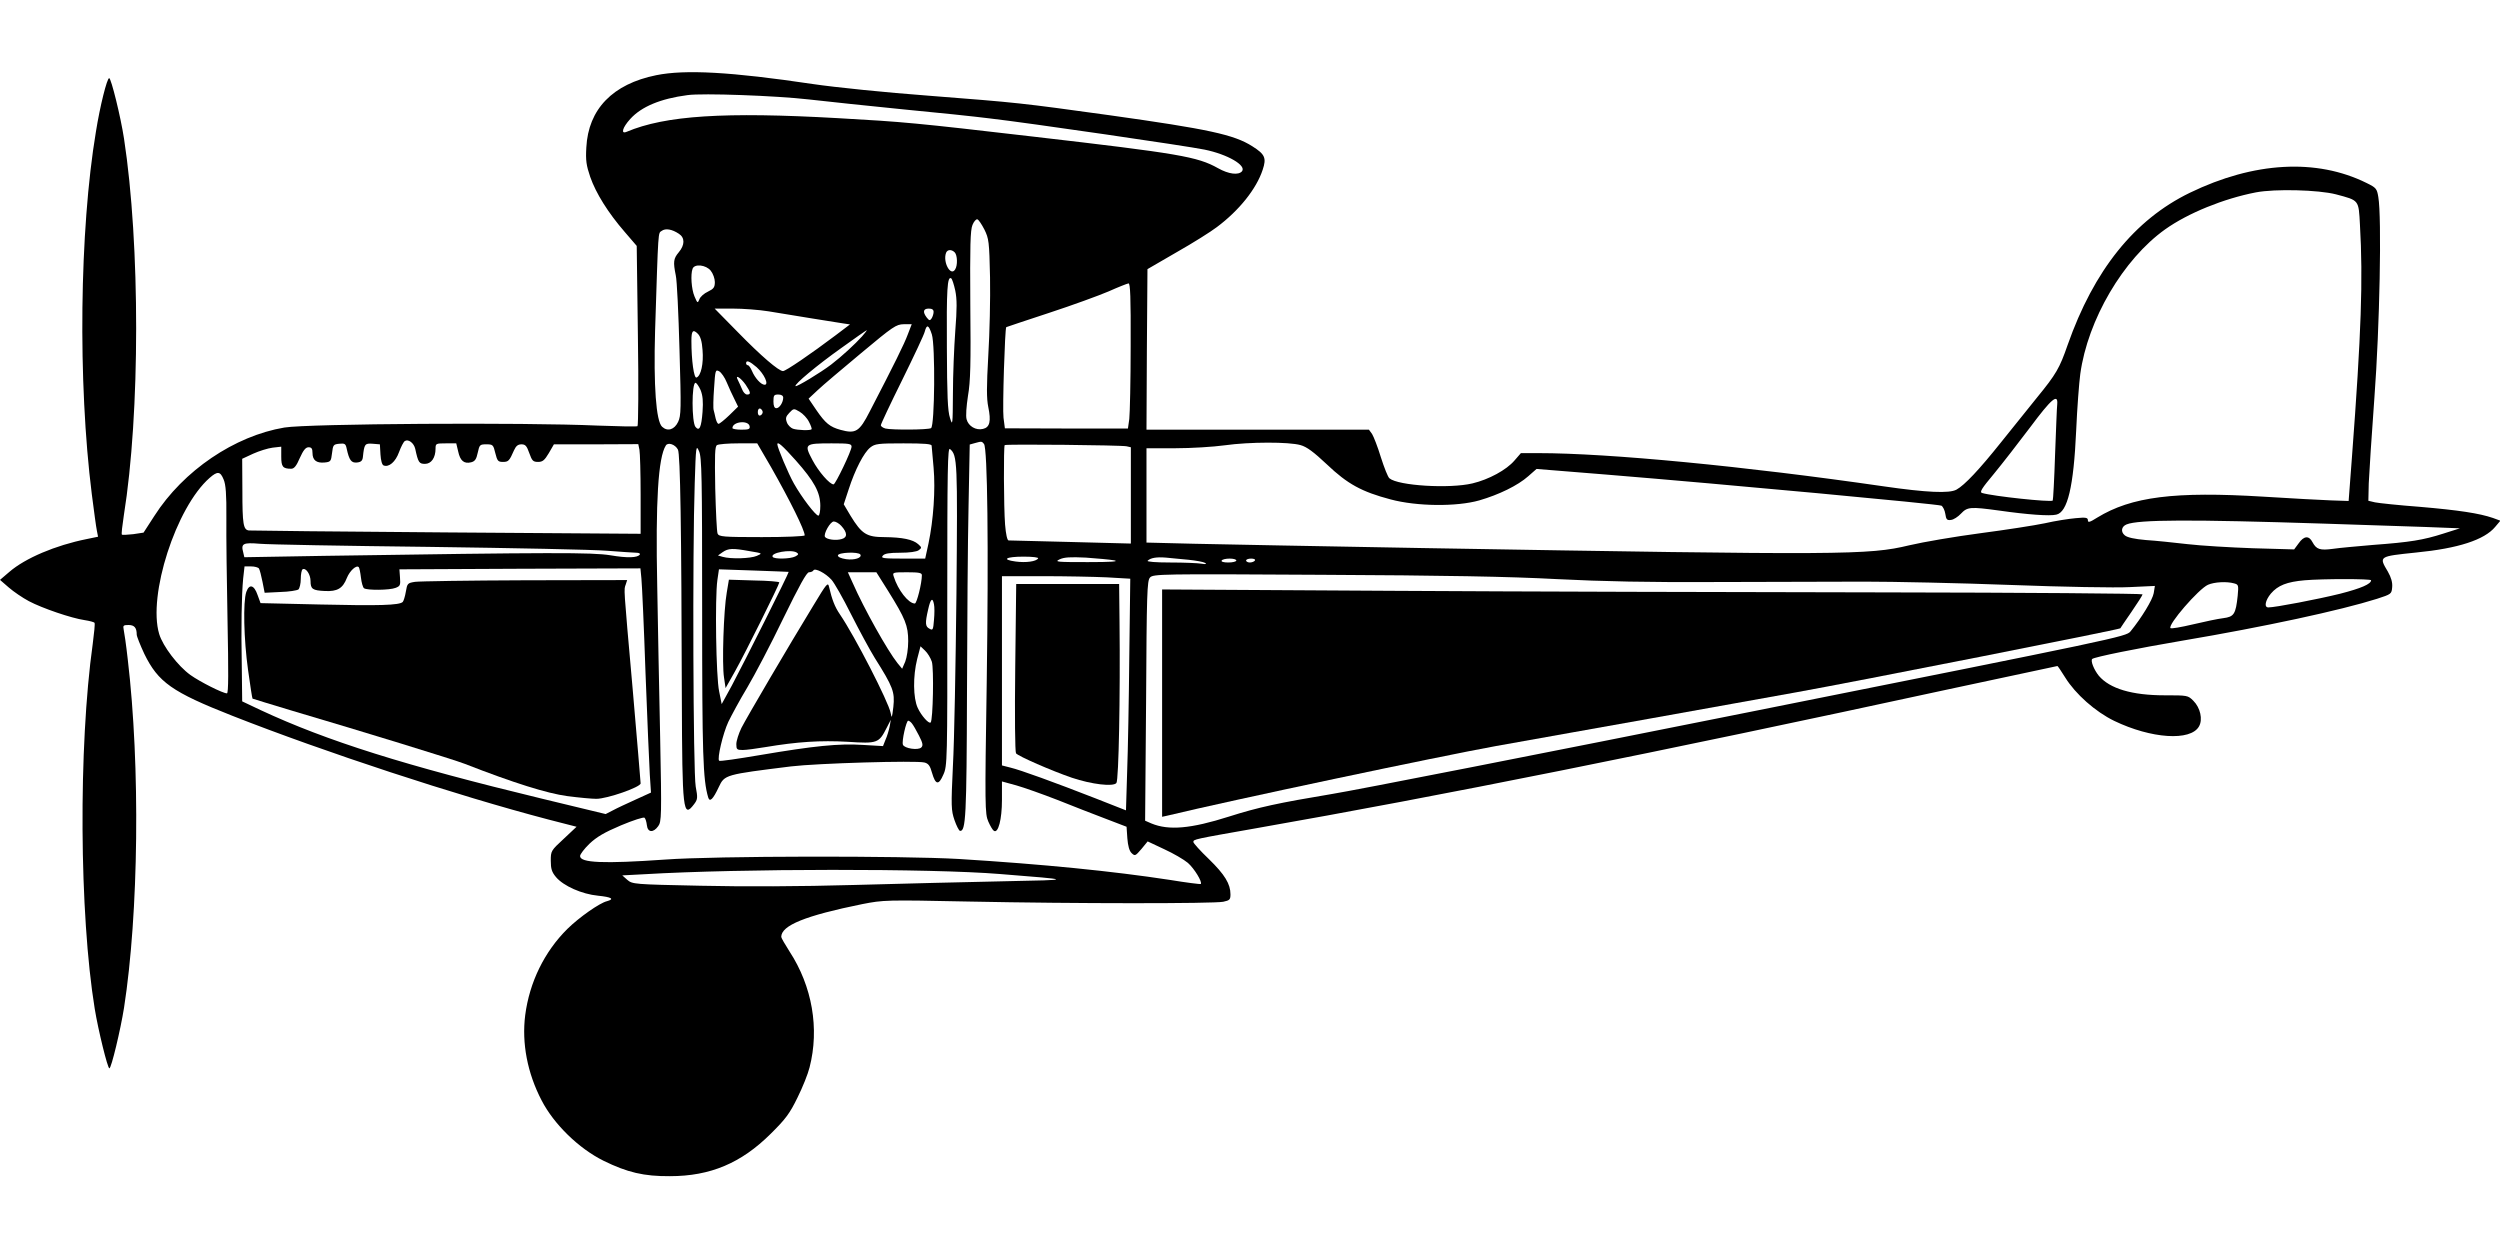
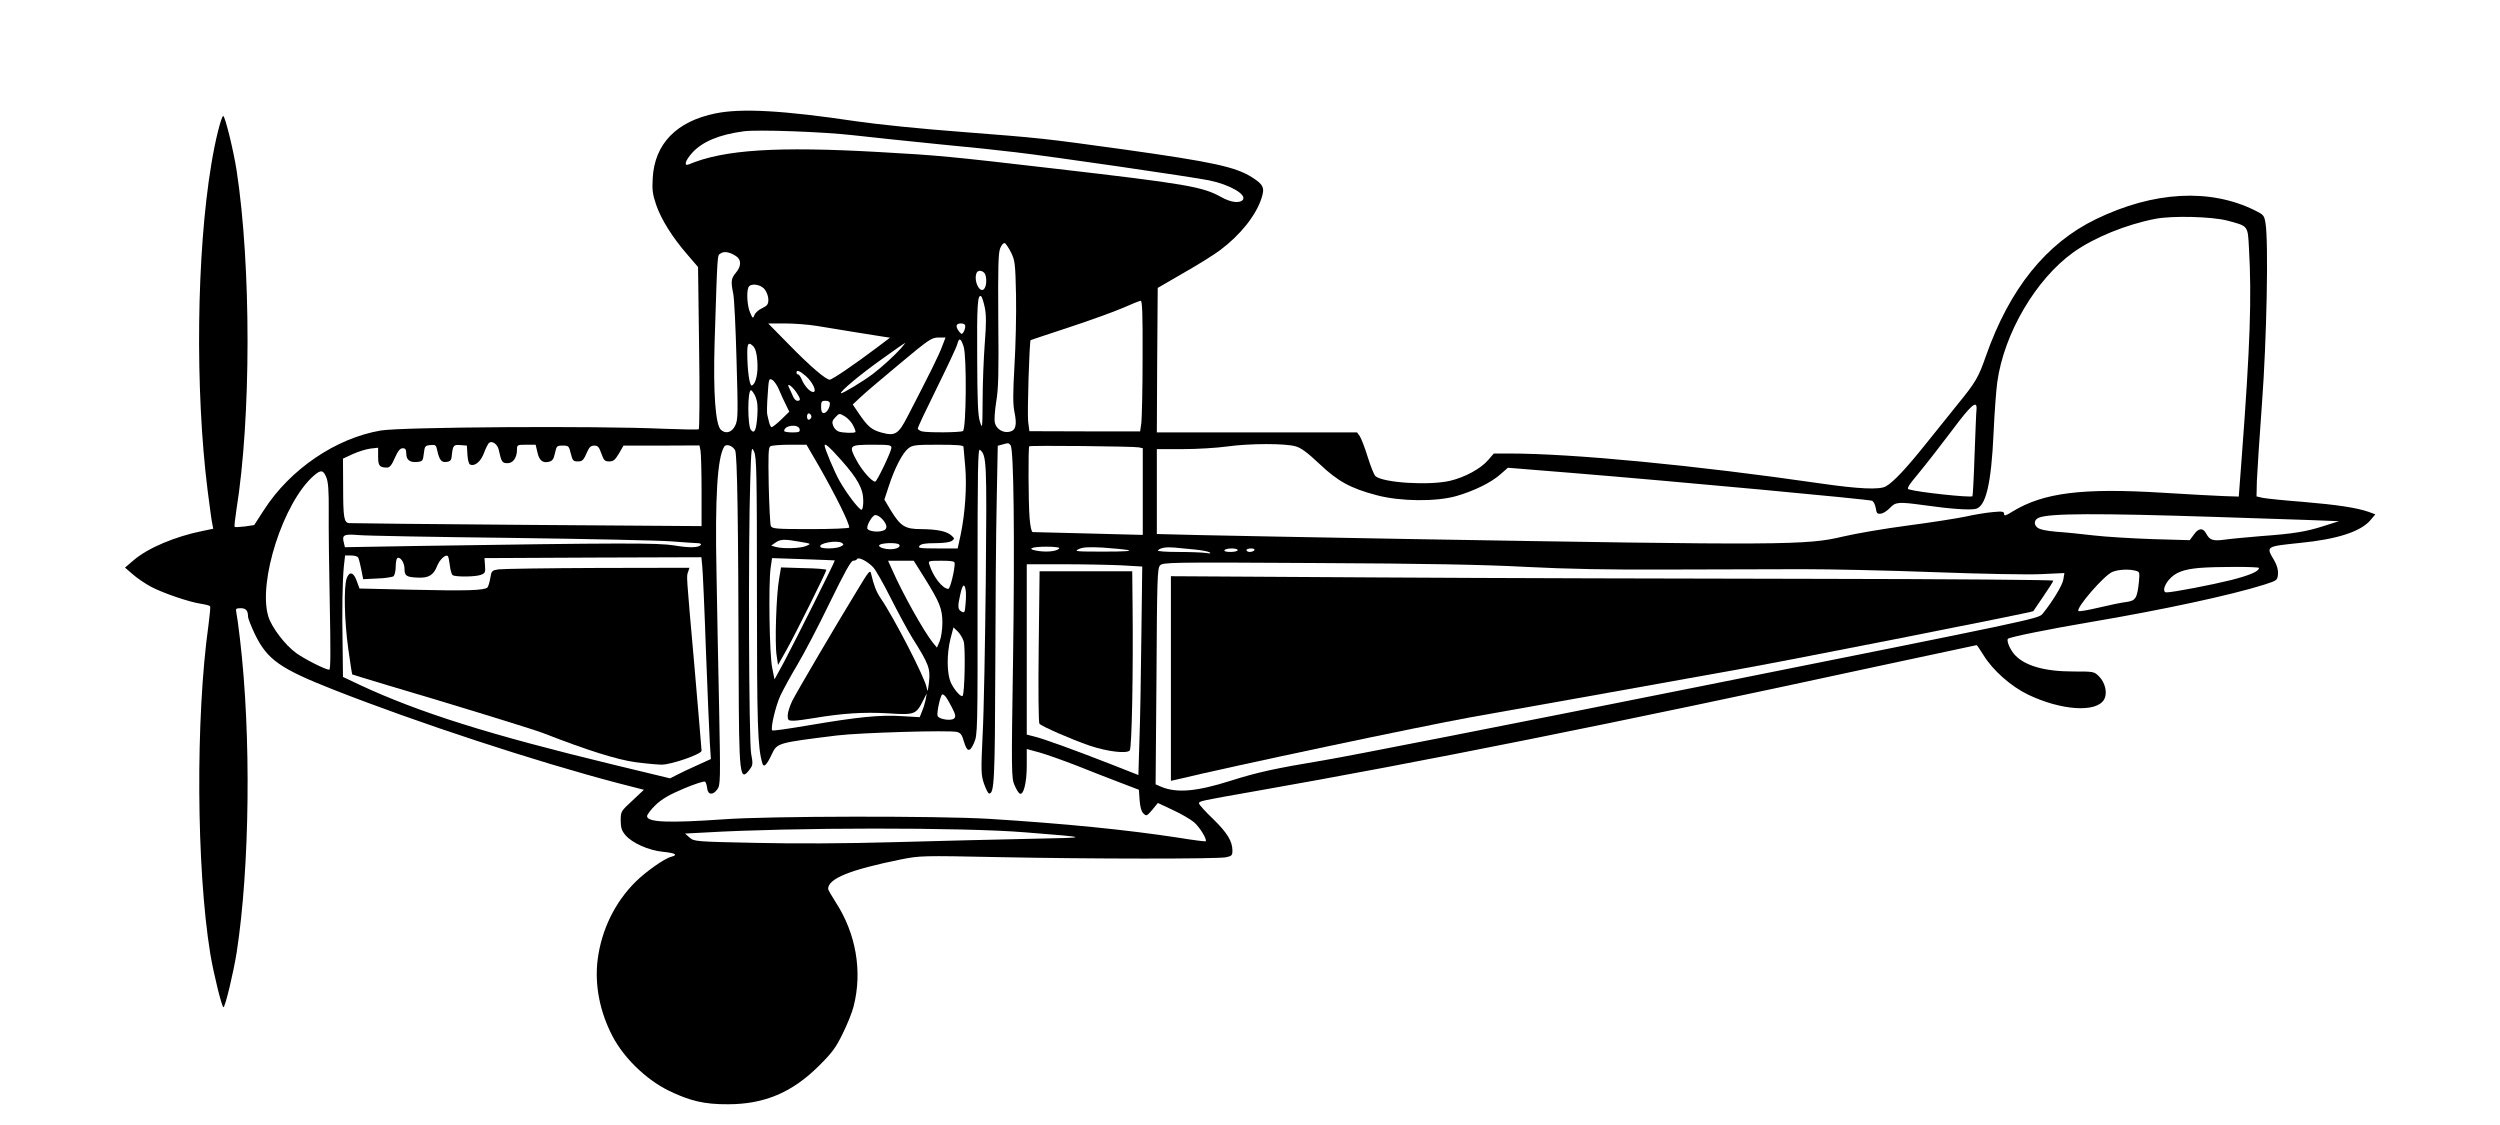
- <svg xmlns="http://www.w3.org/2000/svg" version="1.0" width="128pt" height="64pt" viewBox="0 0 1280 640" preserveAspectRatio="xMidYMid meet">
+ <svg xmlns="http://www.w3.org/2000/svg" version="1.0" width="200px" height="90" viewBox="0 -26 1280 640" preserveAspectRatio="xMidYMid meet">
  <g transform="translate(0,640) scale(0.1,-0.1)" fill="#000000" stroke="none">
    <path d="M3360 6015 c-223 -45 -348 -174 -358 -370 -4 -67 0 -92 20 -151 29 -83 91 -183 177 -282 l61 -71 6 -459 c4 -254 2 -462 -2 -464 -5 -3 -97 -1 -204 3 -377 17 -1482 10 -1604 -10 -255 -43 -517 -220 -666 -453 l-55 -85 -53 -8 c-30 -3 -56 -5 -58 -2 -3 2 2 46 10 98 84 523 84 1387 1 1929 -17 112 -66 310 -76 310 -11 0 -47 -143 -68 -275 -84 -503 -93 -1282 -21 -1855 11 -85 22 -169 26 -187 l6 -31 -58 -12 c-160 -32 -315 -98 -396 -168 l-48 -41 45 -39 c24 -21 71 -53 103 -70 68 -36 217 -87 285 -97 26 -4 49 -10 51 -14 3 -4 -2 -52 -9 -106 -74 -529 -69 -1384 10 -1870 18 -110 66 -305 75 -305 10 0 57 197 75 310 75 483 84 1236 19 1785 -8 72 -18 140 -21 153 -4 19 -1 22 25 22 30 0 42 -14 42 -49 0 -9 18 -54 39 -99 71 -145 141 -195 451 -317 473 -186 1145 -407 1618 -531 l144 -37 -66 -62 c-65 -60 -66 -62 -66 -112 0 -41 5 -58 27 -84 38 -45 132 -87 215 -95 69 -7 86 -17 46 -28 -38 -9 -143 -83 -203 -142 -117 -116 -194 -272 -216 -442 -18 -143 11 -296 84 -436 63 -122 190 -246 317 -309 122 -60 207 -80 340 -79 207 0 365 67 516 217 77 76 98 105 137 185 26 52 54 122 62 155 51 198 14 415 -103 594 -23 36 -42 69 -42 74 0 59 124 109 415 168 108 21 118 22 550 13 538 -11 1247 -11 1298 -1 33 7 37 11 37 38 0 53 -29 101 -110 180 -44 42 -80 82 -80 88 0 14 2 14 325 71 940 165 2028 383 3542 711 304 65 555 119 557 119 2 0 20 -27 40 -59 52 -84 154 -175 251 -222 189 -91 391 -105 434 -28 20 35 7 95 -29 131 -28 28 -30 28 -147 28 -167 0 -281 34 -337 100 -25 31 -43 76 -34 86 10 10 233 55 463 94 420 71 808 155 995 214 74 24 75 25 78 60 2 24 -5 49 -22 79 -47 79 -48 78 144 98 216 21 350 65 405 131 l27 32 -38 14 c-70 24 -176 40 -374 57 -107 8 -211 19 -230 23 l-34 8 2 89 c2 50 15 248 29 440 27 359 38 921 20 1026 -7 43 -11 48 -60 72 -256 127 -577 109 -905 -50 -284 -138 -491 -396 -626 -780 -41 -118 -58 -148 -157 -269 -39 -49 -122 -152 -184 -229 -111 -139 -186 -219 -228 -242 -36 -20 -152 -15 -373 17 -711 103 -1408 170 -1768 170 l-89 0 -33 -38 c-41 -48 -131 -97 -215 -117 -118 -28 -380 -12 -425 26 -8 6 -27 55 -44 108 -16 53 -37 106 -45 119 l-16 22 -570 0 -569 0 2 411 3 411 150 87 c83 47 175 105 205 128 114 85 203 196 235 294 20 60 12 79 -53 120 -94 60 -226 88 -731 159 -456 63 -463 64 -926 100 -216 16 -481 43 -595 60 -416 62 -652 75 -800 45z m780 -124 c96 -11 315 -34 485 -51 171 -16 369 -37 440 -46 200 -23 1016 -142 1102 -160 118 -24 216 -81 192 -111 -18 -21 -68 -15 -123 16 -105 59 -199 75 -941 161 -611 71 -666 76 -1004 95 -582 33 -884 14 -1083 -70 -31 -13 -21 22 19 66 57 63 155 104 293 122 77 11 454 -3 620 -22z m7820 -486 c120 -32 116 -27 123 -157 16 -279 7 -550 -41 -1188 l-17 -225 -90 3 c-49 2 -205 10 -345 19 -457 28 -677 0 -852 -107 -38 -24 -48 -27 -48 -14 0 14 -10 16 -62 11 -35 -3 -106 -14 -158 -26 -52 -11 -201 -34 -330 -51 -129 -17 -293 -45 -365 -62 -208 -50 -329 -51 -2495 -14 -509 9 -1034 19 -1167 22 l-243 6 0 242 0 241 148 0 c81 0 194 7 252 15 129 18 330 18 389 1 32 -9 67 -35 135 -99 105 -100 178 -140 326 -179 134 -36 338 -38 454 -5 100 29 197 76 251 124 l42 37 359 -29 c612 -50 1698 -151 1714 -159 8 -5 17 -23 20 -42 4 -29 9 -34 29 -31 13 1 36 16 51 32 33 35 48 36 195 16 147 -21 259 -29 293 -21 58 12 89 143 102 430 5 116 15 246 21 290 38 278 220 588 435 741 117 83 299 157 464 189 99 19 321 13 410 -10z m-6920 -180 c23 -47 25 -61 29 -245 2 -107 -2 -288 -9 -401 -9 -160 -9 -219 0 -263 15 -73 8 -104 -27 -112 -36 -9 -75 14 -84 49 -5 17 -1 67 7 120 13 74 15 166 12 467 -2 303 0 381 11 408 7 18 19 31 25 29 6 -1 22 -25 36 -52z m-1564 -22 c31 -20 31 -57 -1 -95 -27 -32 -29 -49 -15 -118 6 -25 14 -196 19 -380 9 -306 8 -338 -7 -370 -19 -40 -54 -51 -82 -25 -31 28 -44 211 -36 490 17 534 15 499 34 513 19 14 52 9 88 -15z m1412 -95 c14 -14 16 -67 2 -88 -23 -37 -64 39 -46 86 7 17 28 18 44 2z m-1249 -94 c12 -15 21 -41 21 -58 0 -27 -6 -35 -35 -49 -20 -9 -40 -27 -44 -39 -9 -22 -10 -21 -25 14 -16 37 -21 113 -10 142 10 27 69 20 93 -10z m1252 -102 c9 -44 9 -92 0 -207 -6 -82 -12 -226 -12 -320 -1 -163 -2 -168 -15 -125 -12 35 -15 116 -16 360 -2 299 2 367 22 355 5 -3 14 -31 21 -63z m898 -284 c0 -178 -4 -345 -7 -373 l-7 -49 -315 0 -315 1 -7 54 c-6 46 7 458 14 464 2 1 100 34 219 73 119 39 256 89 305 110 49 22 95 40 102 41 9 1 12 -69 11 -321z m-1854 178 c50 -8 149 -24 220 -36 72 -11 145 -23 163 -26 l34 -5 -74 -56 c-126 -95 -255 -183 -269 -183 -22 0 -112 77 -232 200 l-118 120 93 0 c51 0 134 -6 183 -14z m845 -3 c0 -10 -5 -25 -10 -33 -9 -13 -12 -12 -25 4 -22 29 -18 46 10 46 17 0 25 -5 25 -17z m-132 -115 c-18 -49 -69 -152 -195 -395 -53 -104 -72 -115 -149 -94 -55 15 -78 34 -124 101 l-40 59 46 43 c25 24 126 109 223 190 164 137 179 147 218 148 l41 0 -20 -52z m123 0 c18 -56 15 -468 -4 -480 -14 -9 -202 -10 -234 -2 -13 4 -23 11 -23 17 0 6 49 110 109 231 60 122 113 234 116 249 10 38 20 34 36 -15z m-1174 -80 c6 -69 -8 -133 -31 -141 -13 -5 -26 87 -26 188 0 52 8 61 33 36 13 -13 21 -38 24 -83z m817 70 c-35 -39 -104 -103 -159 -145 -54 -41 -176 -115 -182 -110 -8 8 110 107 237 197 69 50 127 90 129 90 1 0 -10 -15 -25 -32z m-540 -158 c39 -35 64 -90 41 -90 -19 0 -50 35 -65 71 -7 16 -16 29 -21 29 -5 0 -9 5 -9 10 0 18 18 11 54 -20z m-153 -78 c11 -26 28 -64 39 -85 l19 -39 -45 -44 c-25 -24 -50 -44 -55 -44 -5 0 -11 12 -15 28 -3 15 -8 34 -10 42 -3 8 -2 59 2 112 6 93 7 97 26 87 11 -6 29 -32 39 -57z m97 -12 c26 -39 28 -50 7 -50 -9 0 -20 12 -26 28 -6 15 -16 35 -21 46 -17 32 14 13 40 -24z m-231 -27 c11 -28 14 -57 10 -112 -6 -79 -16 -101 -36 -77 -20 24 -20 226 0 226 5 0 17 -17 26 -37z m423 -39 c0 -24 -19 -54 -35 -54 -10 0 -15 11 -15 35 0 31 3 35 25 35 16 0 25 -6 25 -16z m6523 -34 c-2 -14 -6 -129 -11 -257 -4 -127 -10 -234 -12 -236 -12 -9 -305 22 -362 39 -14 4 -1 24 60 97 42 51 126 159 187 240 108 145 143 175 138 117z m-6628 -40 c0 -7 -6 -15 -12 -17 -8 -3 -13 4 -13 17 0 13 5 20 13 18 6 -3 12 -11 12 -18z m237 -50 c10 -19 16 -36 13 -38 -6 -7 -71 -5 -95 3 -11 4 -26 18 -31 32 -8 21 -6 30 12 49 22 23 23 24 53 6 17 -10 39 -33 48 -52z m-304 -22 c3 -15 -4 -18 -42 -18 -25 0 -46 4 -46 8 0 34 82 42 88 10z m-1712 -116 c15 -70 20 -77 50 -77 32 0 54 31 54 78 0 26 2 27 53 27 l53 0 10 -42 c10 -47 30 -64 66 -55 20 5 27 16 34 49 9 41 11 43 44 43 33 0 36 -2 46 -45 10 -40 14 -45 39 -45 28 0 33 5 57 60 10 22 20 30 38 30 20 0 27 -8 40 -45 14 -39 19 -45 45 -45 23 0 33 8 55 45 l26 45 216 0 216 1 6 -29 c3 -16 6 -120 6 -230 l0 -200 -994 7 c-547 4 -1002 9 -1012 10 -28 4 -33 31 -33 204 l-1 163 56 26 c31 14 76 28 100 31 l44 5 0 -51 c0 -52 8 -62 51 -62 15 0 27 15 44 55 18 40 30 55 45 55 15 0 20 -7 20 -29 0 -37 20 -53 62 -49 31 3 33 6 38 48 5 42 7 45 37 48 28 3 33 0 38 -25 13 -60 24 -74 53 -71 20 2 28 9 30 28 7 67 10 71 50 68 l37 -3 3 -52 c2 -31 8 -53 16 -56 27 -11 61 18 79 68 10 27 23 53 30 57 18 11 46 -10 53 -40z m2912 25 c18 -21 24 -523 14 -1222 -10 -634 -9 -672 8 -711 10 -23 23 -45 29 -48 22 -14 41 59 41 158 l0 95 73 -20 c39 -11 135 -45 212 -75 77 -31 188 -74 246 -96 l107 -41 4 -59 c3 -38 10 -65 22 -76 17 -16 19 -15 50 21 l32 39 85 -40 c46 -21 101 -53 121 -70 33 -29 75 -98 66 -108 -2 -2 -74 7 -159 21 -295 45 -645 80 -1079 107 -292 17 -1248 16 -1505 -3 -315 -22 -435 -17 -435 18 0 9 22 38 48 63 37 35 76 58 161 94 62 26 117 44 121 39 5 -4 10 -21 12 -38 4 -38 33 -40 58 -5 17 23 18 52 10 455 -5 237 -12 585 -15 775 -9 432 5 658 44 719 11 18 48 6 62 -21 12 -23 18 -394 20 -1273 2 -577 6 -618 63 -542 18 24 19 32 8 90 -13 72 -17 1204 -5 1553 6 192 7 198 22 164 14 -31 16 -125 16 -810 0 -747 4 -871 31 -963 8 -26 25 -9 54 53 30 64 33 64 370 106 132 16 639 31 683 20 20 -5 29 -16 39 -53 18 -62 34 -65 58 -9 20 44 21 65 20 862 0 716 2 815 14 805 38 -32 39 -65 33 -741 -4 -360 -11 -756 -18 -880 -10 -209 -9 -229 8 -279 10 -29 23 -54 28 -55 30 -4 34 74 36 709 1 352 4 782 8 955 l6 314 25 7 c36 10 37 10 48 -4z m-1090 -119 c97 -171 172 -322 172 -349 0 -5 -99 -9 -219 -9 -199 0 -220 2 -227 18 -4 9 -9 113 -12 231 -3 173 -2 215 9 222 8 5 57 9 110 9 l96 0 71 -122z m126 35 c95 -107 126 -164 126 -233 0 -27 -4 -50 -10 -50 -14 0 -85 93 -125 164 -29 51 -85 185 -85 201 0 17 26 -6 94 -82z m286 70 c0 -21 -82 -192 -92 -193 -19 -1 -77 65 -108 124 -44 83 -41 86 98 86 90 0 102 -2 102 -17z m410 5 c1 -7 5 -58 10 -113 10 -113 -1 -268 -26 -387 l-17 -78 -115 0 c-101 0 -113 2 -102 15 9 11 33 15 89 15 47 0 84 5 95 13 16 12 16 14 -3 31 -27 24 -81 35 -173 36 -91 0 -116 16 -173 109 l-35 59 25 76 c33 102 78 189 111 215 24 19 40 21 170 21 108 0 144 -3 144 -12z m998 -3 l22 -5 0 -246 0 -247 -307 8 c-170 4 -313 8 -319 8 -7 0 -14 32 -18 81 -7 90 -8 400 -2 407 6 6 596 0 624 -6z m-4623 -170 c11 -25 15 -76 14 -197 -1 -90 2 -328 6 -530 5 -255 5 -368 -3 -368 -21 0 -138 59 -187 94 -64 46 -141 147 -160 210 -59 197 86 648 258 799 41 36 55 34 72 -8z m10755 -226 c184 -6 416 -14 515 -17 l180 -7 -85 -27 c-103 -33 -170 -44 -360 -58 -80 -7 -172 -15 -205 -20 -67 -9 -85 -3 -105 34 -18 35 -44 33 -71 -6 l-23 -31 -211 6 c-116 4 -267 13 -335 21 -69 8 -165 18 -213 21 -58 5 -95 13 -108 24 -22 18 -18 45 9 56 61 25 328 26 1012 4z m-7593 -11 c32 -35 33 -60 2 -68 -30 -9 -76 -2 -85 11 -9 15 27 79 45 79 10 0 27 -10 38 -22z m-2112 -108 c435 -6 846 -14 915 -20 69 -5 135 -10 148 -10 13 0 21 -4 18 -9 -11 -17 -63 -19 -151 -4 -93 15 -294 15 -1467 -3 l-407 -7 -6 26 c-12 44 0 50 84 43 42 -4 432 -11 866 -16z m1644 -22 c66 -11 66 -11 36 -24 -32 -14 -133 -17 -175 -5 l-24 7 24 17 c29 20 51 21 139 5z m240 -7 c11 -7 10 -11 -7 -20 -25 -13 -109 -15 -116 -2 -13 21 94 40 123 22z m326 -10 c10 -17 -30 -30 -73 -24 -26 4 -42 11 -42 19 0 16 105 20 115 5z m910 -20 c-9 -16 -63 -23 -115 -16 -75 10 -50 25 41 25 47 0 78 -4 74 -9z m390 -10 c27 -6 -16 -9 -135 -9 -160 0 -172 1 -145 14 23 11 54 13 135 9 58 -4 123 -10 145 -14z m380 3 c39 -4 77 -11 85 -16 10 -6 4 -8 -19 -4 -18 3 -90 6 -159 6 -75 0 -122 4 -116 9 15 15 46 20 94 16 25 -3 77 -7 115 -11z m245 -4 c0 -5 -18 -10 -41 -10 -24 0 -38 4 -34 10 3 6 22 10 41 10 19 0 34 -4 34 -10z m95 0 c-3 -5 -15 -10 -26 -10 -10 0 -19 5 -19 10 0 6 12 10 26 10 14 0 23 -4 19 -10z m-5099 -41 c4 -7 12 -37 18 -68 l11 -56 80 4 c44 1 86 8 93 13 6 6 12 30 12 54 0 23 4 45 9 49 17 10 41 -26 41 -60 0 -41 10 -48 74 -51 63 -3 91 13 112 67 15 37 49 68 61 55 3 -3 8 -27 11 -53 3 -26 10 -51 16 -55 16 -11 131 -10 161 2 24 9 26 14 23 53 l-3 42 617 3 617 2 5 -52 c3 -29 13 -246 21 -483 9 -236 19 -471 22 -521 l6 -92 -79 -36 c-44 -20 -96 -44 -116 -55 l-37 -19 -323 78 c-707 171 -1104 296 -1443 454 l-95 45 -2 173 c-4 210 -1 372 7 456 l7 62 33 0 c19 0 37 -5 41 -11z m2712 -17 c3 -3 -228 -464 -291 -582 l-52 -95 -13 65 c-16 73 -22 479 -9 570 l8 55 177 -6 c97 -3 178 -7 180 -7z m219 -40 c14 -15 59 -94 100 -176 41 -81 96 -183 122 -225 94 -149 103 -174 95 -250 -7 -58 -8 -62 -14 -31 -10 55 -184 394 -260 505 -26 38 -40 75 -55 139 -6 27 -11 21 -81 -95 -127 -208 -340 -571 -368 -626 -14 -29 -26 -66 -26 -83 0 -27 3 -30 33 -30 17 0 70 7 117 15 161 27 281 35 420 27 153 -10 160 -7 200 72 l21 41 -6 -35 c-4 -19 -13 -50 -21 -67 l-13 -33 -103 6 c-123 8 -250 -5 -527 -52 -112 -19 -206 -33 -209 -29 -11 10 19 139 47 199 16 33 59 113 97 176 38 64 121 222 184 353 83 170 120 237 132 237 9 0 20 4 23 10 8 13 61 -14 92 -48z m291 -59 c87 -140 102 -176 102 -256 0 -39 -7 -83 -15 -104 l-16 -37 -24 29 c-51 64 -171 278 -229 410 l-25 55 73 0 73 0 61 -97z m172 82 c0 -41 -26 -145 -36 -145 -33 0 -87 70 -108 138 -7 21 -6 22 68 22 62 0 76 -3 76 -15z m3250 -20 c236 -12 478 -17 820 -15 267 1 607 2 755 2 149 0 486 -7 750 -17 265 -10 538 -15 609 -11 l129 6 -6 -37 c-6 -34 -62 -126 -119 -196 -23 -27 -63 -35 -1948 -412 -1059 -212 -2021 -401 -2139 -420 -276 -46 -378 -68 -529 -116 -195 -62 -308 -72 -397 -35 l-32 14 5 613 c3 553 5 616 20 632 16 18 50 19 882 14 621 -3 960 -9 1200 -22z m-2303 9 l120 -7 -5 -396 c-2 -218 -7 -485 -11 -593 l-6 -197 -155 61 c-210 82 -386 146 -437 158 l-43 11 0 484 0 485 208 0 c115 0 263 -3 329 -6z m6473 -15 c0 -19 -50 -41 -159 -69 -113 -28 -332 -70 -367 -70 -23 0 -16 36 13 71 36 42 82 60 173 68 92 8 340 8 340 0z m-701 -16 c22 -6 23 -9 18 -63 -10 -95 -19 -108 -74 -115 -26 -3 -97 -18 -156 -32 -59 -14 -111 -23 -114 -19 -16 16 144 201 192 222 32 14 95 18 134 7z m-6657 -107 c3 -13 3 -49 0 -80 -4 -51 -6 -55 -23 -45 -22 11 -23 29 -7 98 12 55 23 65 30 27z m-11 -294 c11 -34 6 -299 -6 -311 -9 -9 -48 35 -66 74 -24 51 -25 163 -3 251 l17 65 23 -22 c13 -12 29 -38 35 -57z m-102 -316 c6 -7 23 -36 36 -62 20 -39 22 -51 12 -61 -16 -16 -87 -5 -94 14 -7 17 17 123 27 123 4 0 13 -6 19 -14z m451 -771 c378 -30 379 -30 25 -37 -181 -4 -528 -12 -770 -19 -280 -8 -566 -9 -788 -4 -343 7 -349 8 -375 30 l-26 23 114 6 c489 29 1466 30 1820 1z" />
    <path d="M2125 3421 c-38 -6 -40 -8 -47 -50 -4 -25 -12 -49 -16 -53 -17 -17 -122 -20 -424 -13 l-304 7 -15 41 c-18 53 -43 59 -58 16 -17 -50 -13 -241 9 -399 11 -79 21 -145 23 -147 2 -1 93 -29 203 -62 366 -108 828 -250 884 -272 251 -98 421 -151 524 -165 61 -8 127 -14 149 -14 56 0 227 60 227 79 0 9 -19 228 -41 486 -48 541 -45 503 -35 533 l7 22 -523 -1 c-288 -1 -541 -5 -563 -8z" />
    <path d="M3721 3366 c-16 -89 -25 -368 -14 -435 l8 -54 49 87 c51 91 226 443 226 454 0 4 -58 9 -129 10 l-129 4 -11 -66z" />
    <path d="M5950 2800 l0 -582 23 5 c336 81 1393 304 1685 357 215 38 569 102 785 140 215 39 556 100 757 136 296 53 1653 321 1656 327 0 1 26 39 57 84 31 45 57 86 57 90 0 4 -600 9 -1333 10 -732 1 -1862 4 -2509 8 l-1178 7 0 -582z" />
    <path d="M5198 2983 c-3 -251 -1 -433 4 -440 12 -15 181 -89 286 -125 101 -34 212 -47 228 -27 12 15 20 449 16 822 l-2 197 -264 0 -263 0 -5 -427z" />
  </g>
</svg>
